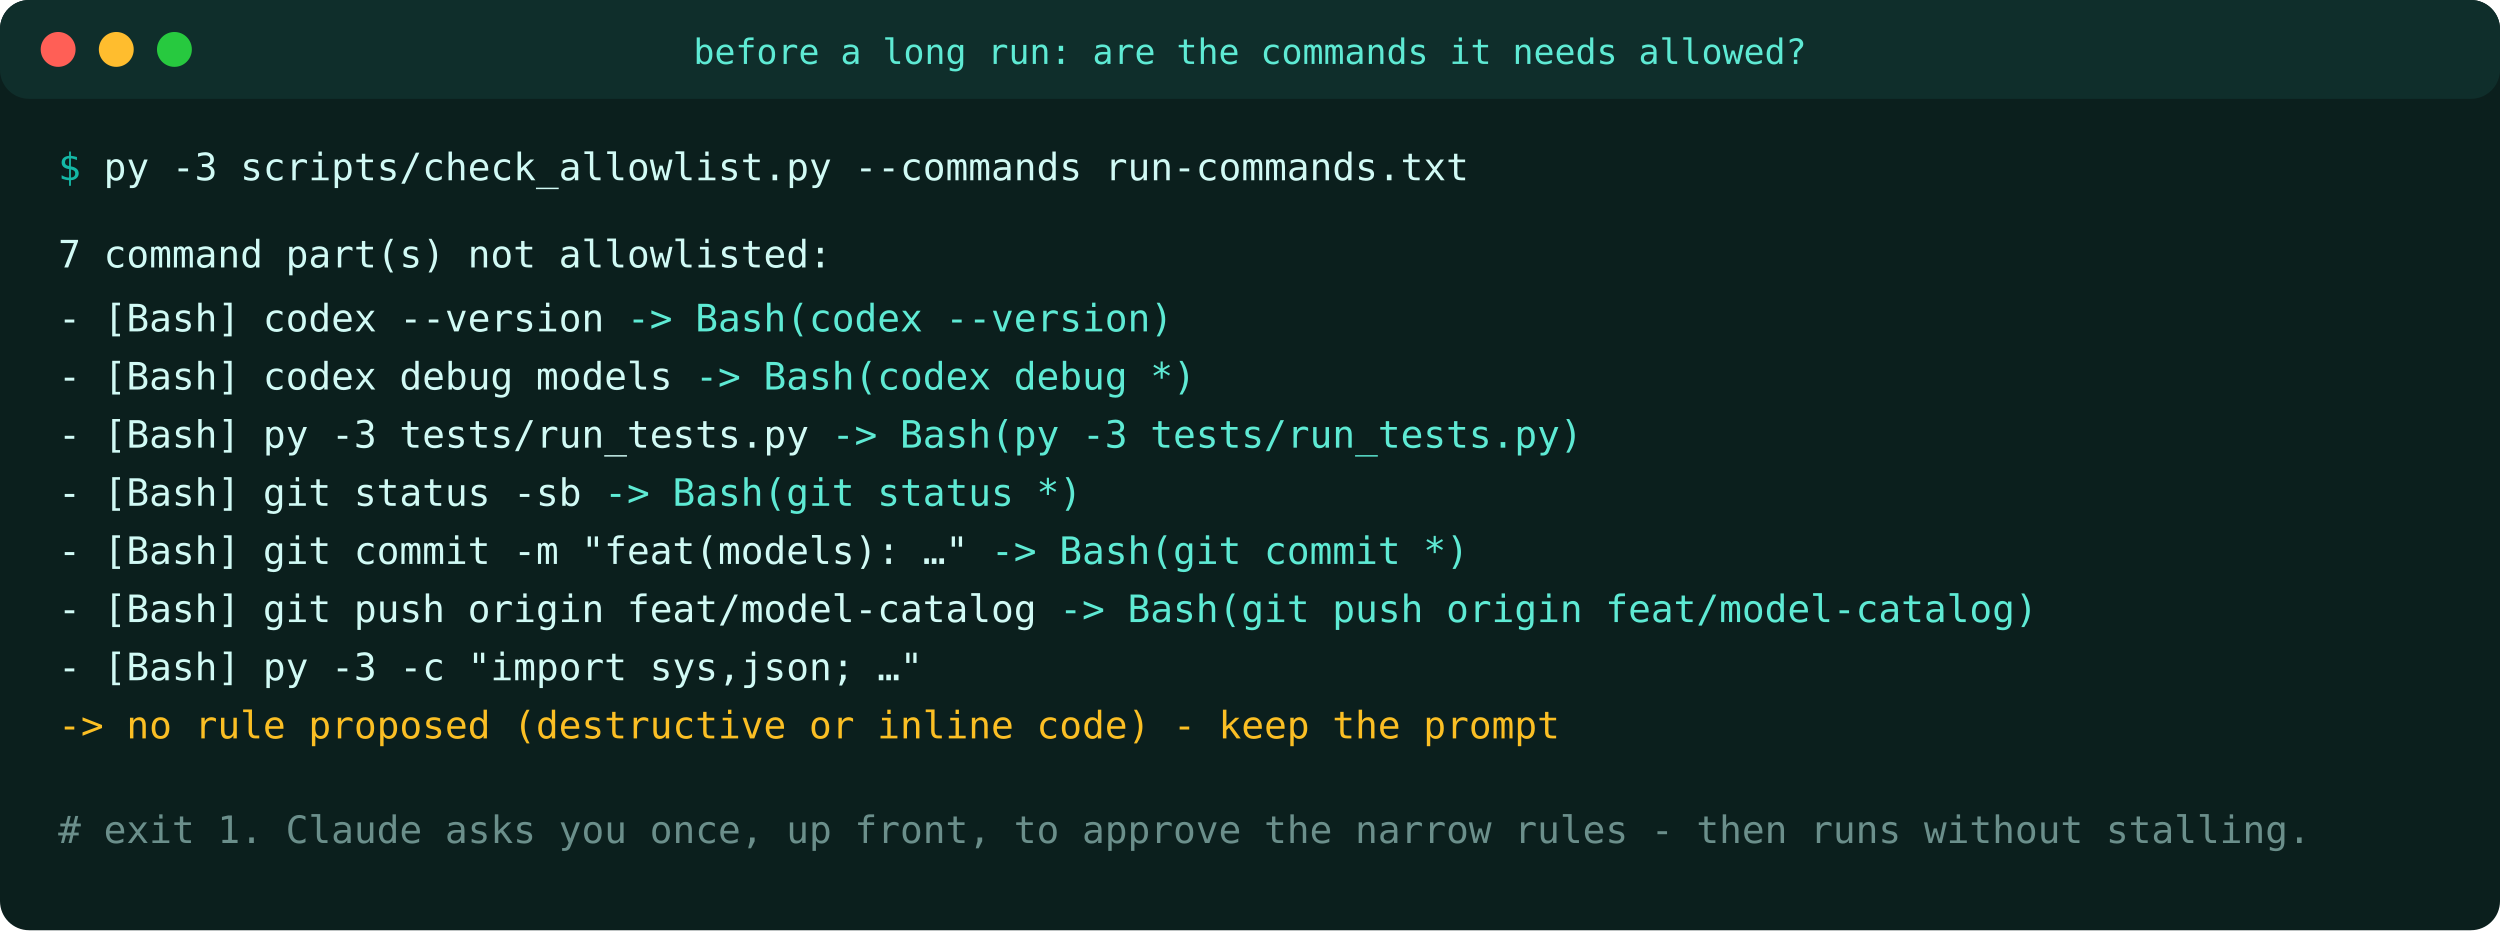
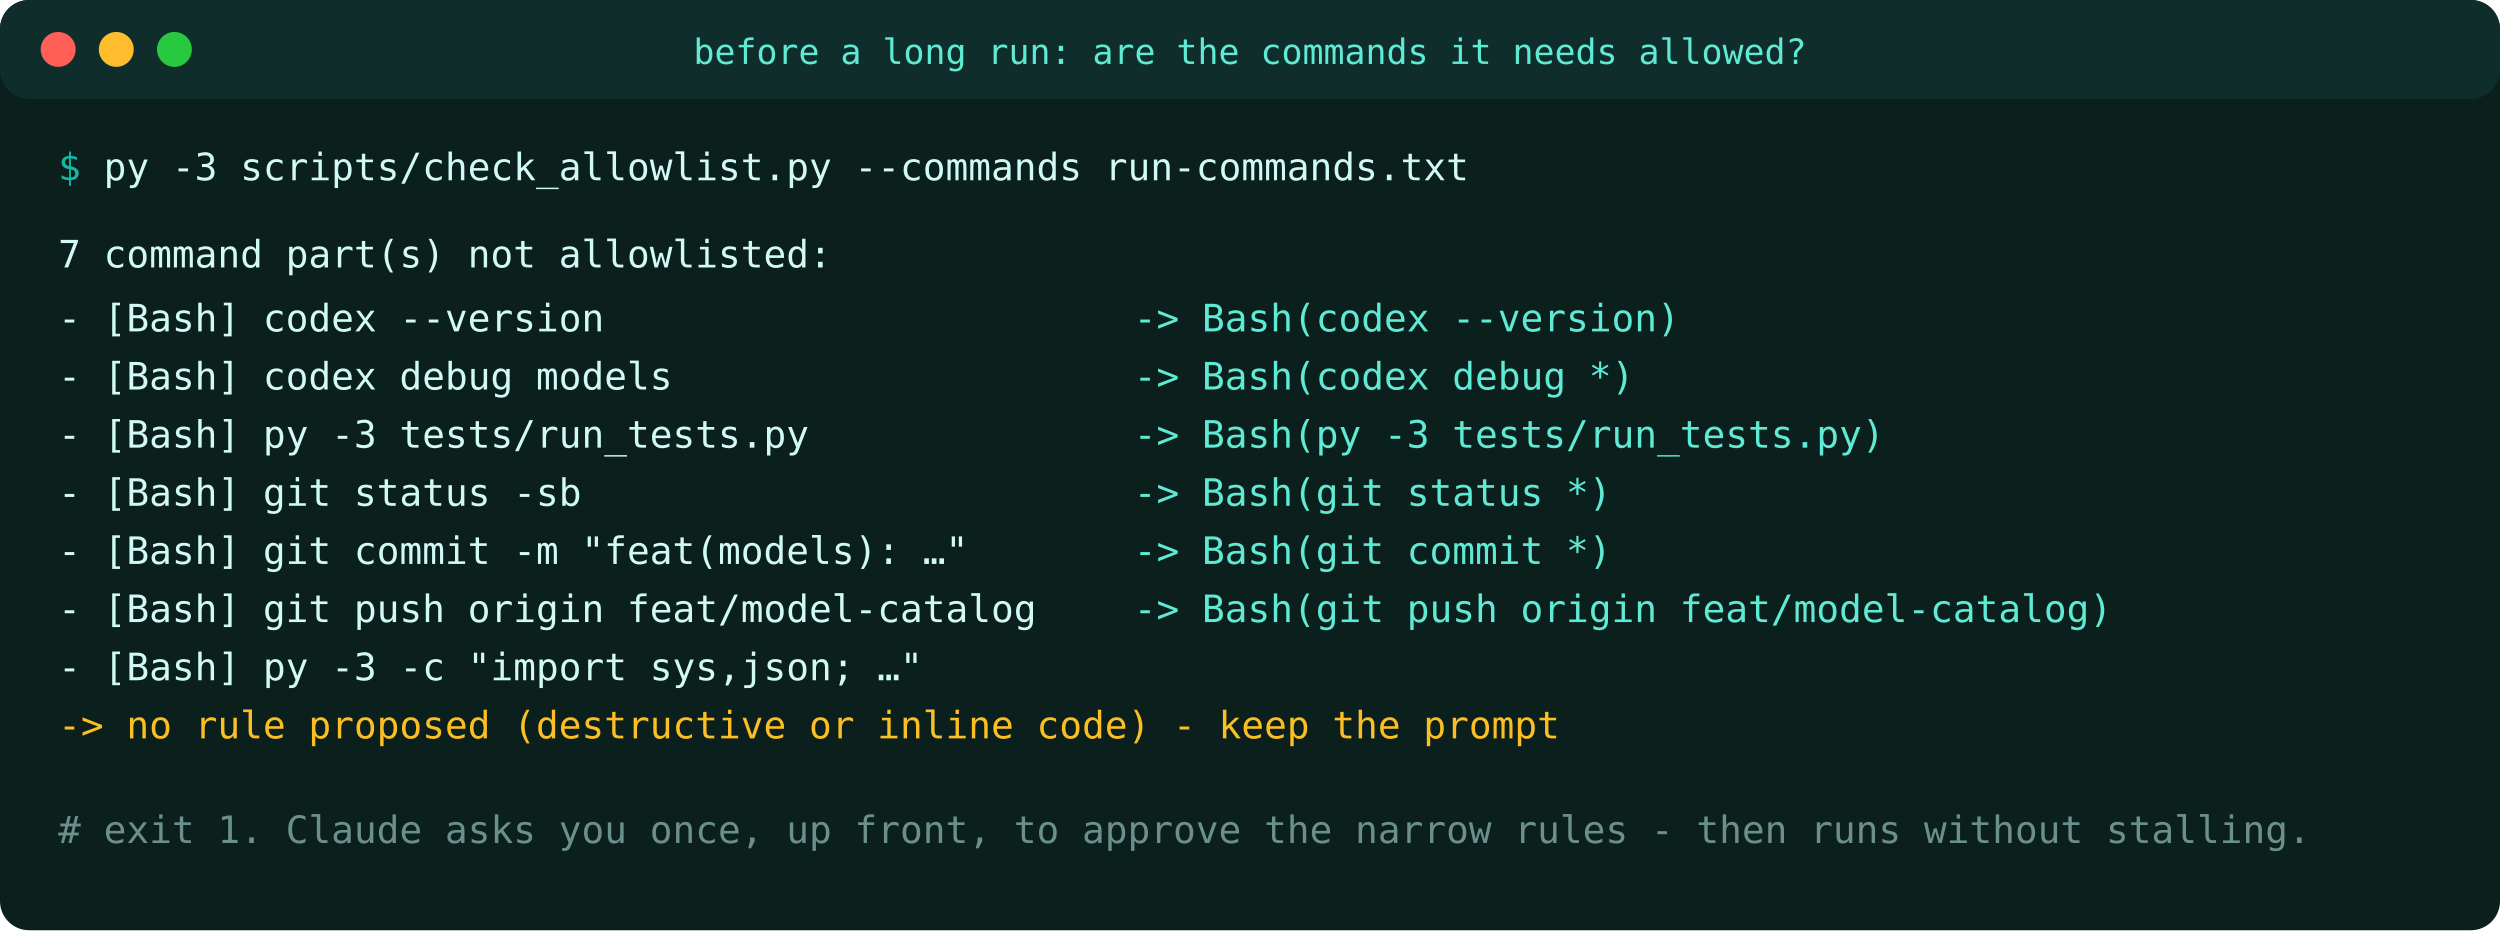
<svg xmlns="http://www.w3.org/2000/svg" width="860" height="320" viewBox="0 0 860 320" font-family="Consolas, Menlo, monospace" font-size="13">
  <rect width="860" height="320" rx="10" fill="#0B1F1D" />
  <rect width="860" height="34" rx="10" fill="#0F2E2B" />
  <circle cx="20" cy="17" r="6" fill="#ff5f56" />
  <circle cx="40" cy="17" r="6" fill="#ffbd2e" />
  <circle cx="60" cy="17" r="6" fill="#27c93f" />
  <text x="430" y="22" text-anchor="middle" fill="#5EEAD4" font-size="12">before a long run: are the commands it needs allowed?</text>
  <g fill="#D1FAF5">
    <text x="20" y="62">
      <tspan fill="#14B8A6">$</tspan> py -3 scripts/check_allowlist.py --commands run-commands.txt</text>
    <text x="20" y="92">7 command part(s) not allowlisted:</text>
-     <text x="20" y="114">- [Bash] codex --version                    <tspan fill="#5EEAD4">-&gt; Bash(codex --version)</tspan>
+     <text x="20" y="114">- [Bash] codex --version<tspan x="390" fill="#5EEAD4">-&gt; Bash(codex --version)</tspan>
    </text>
-     <text x="20" y="134">- [Bash] codex debug models                 <tspan fill="#5EEAD4">-&gt; Bash(codex debug *)</tspan>
+     <text x="20" y="134">- [Bash] codex debug models<tspan x="390" fill="#5EEAD4">-&gt; Bash(codex debug *)</tspan>
    </text>
-     <text x="20" y="154">- [Bash] py -3 tests/run_tests.py           <tspan fill="#5EEAD4">-&gt; Bash(py -3 tests/run_tests.py)</tspan>
+     <text x="20" y="154">- [Bash] py -3 tests/run_tests.py<tspan x="390" fill="#5EEAD4">-&gt; Bash(py -3 tests/run_tests.py)</tspan>
    </text>
-     <text x="20" y="174">- [Bash] git status -sb                     <tspan fill="#5EEAD4">-&gt; Bash(git status *)</tspan>
+     <text x="20" y="174">- [Bash] git status -sb<tspan x="390" fill="#5EEAD4">-&gt; Bash(git status *)</tspan>
    </text>
-     <text x="20" y="194">- [Bash] git commit -m "feat(models): …"    <tspan fill="#5EEAD4">-&gt; Bash(git commit *)</tspan>
+     <text x="20" y="194">- [Bash] git commit -m "feat(models): …"<tspan x="390" fill="#5EEAD4">-&gt; Bash(git commit *)</tspan>
    </text>
-     <text x="20" y="214">- [Bash] git push origin feat/model-catalog <tspan fill="#5EEAD4">-&gt; Bash(git push origin feat/model-catalog)</tspan>
+     <text x="20" y="214">- [Bash] git push origin feat/model-catalog<tspan x="390" fill="#5EEAD4">-&gt; Bash(git push origin feat/model-catalog)</tspan>
    </text>
    <text x="20" y="234">- [Bash] py -3 -c "import sys,json; …"</text>
    <text x="20" y="254" fill="#FBBF24">    -&gt; no rule proposed (destructive or inline code) - keep the prompt</text>
    <text x="20" y="290" fill="#6B8F8B"># exit 1. Claude asks you once, up front, to approve the narrow rules - then runs without stalling.</text>
  </g>
</svg>
